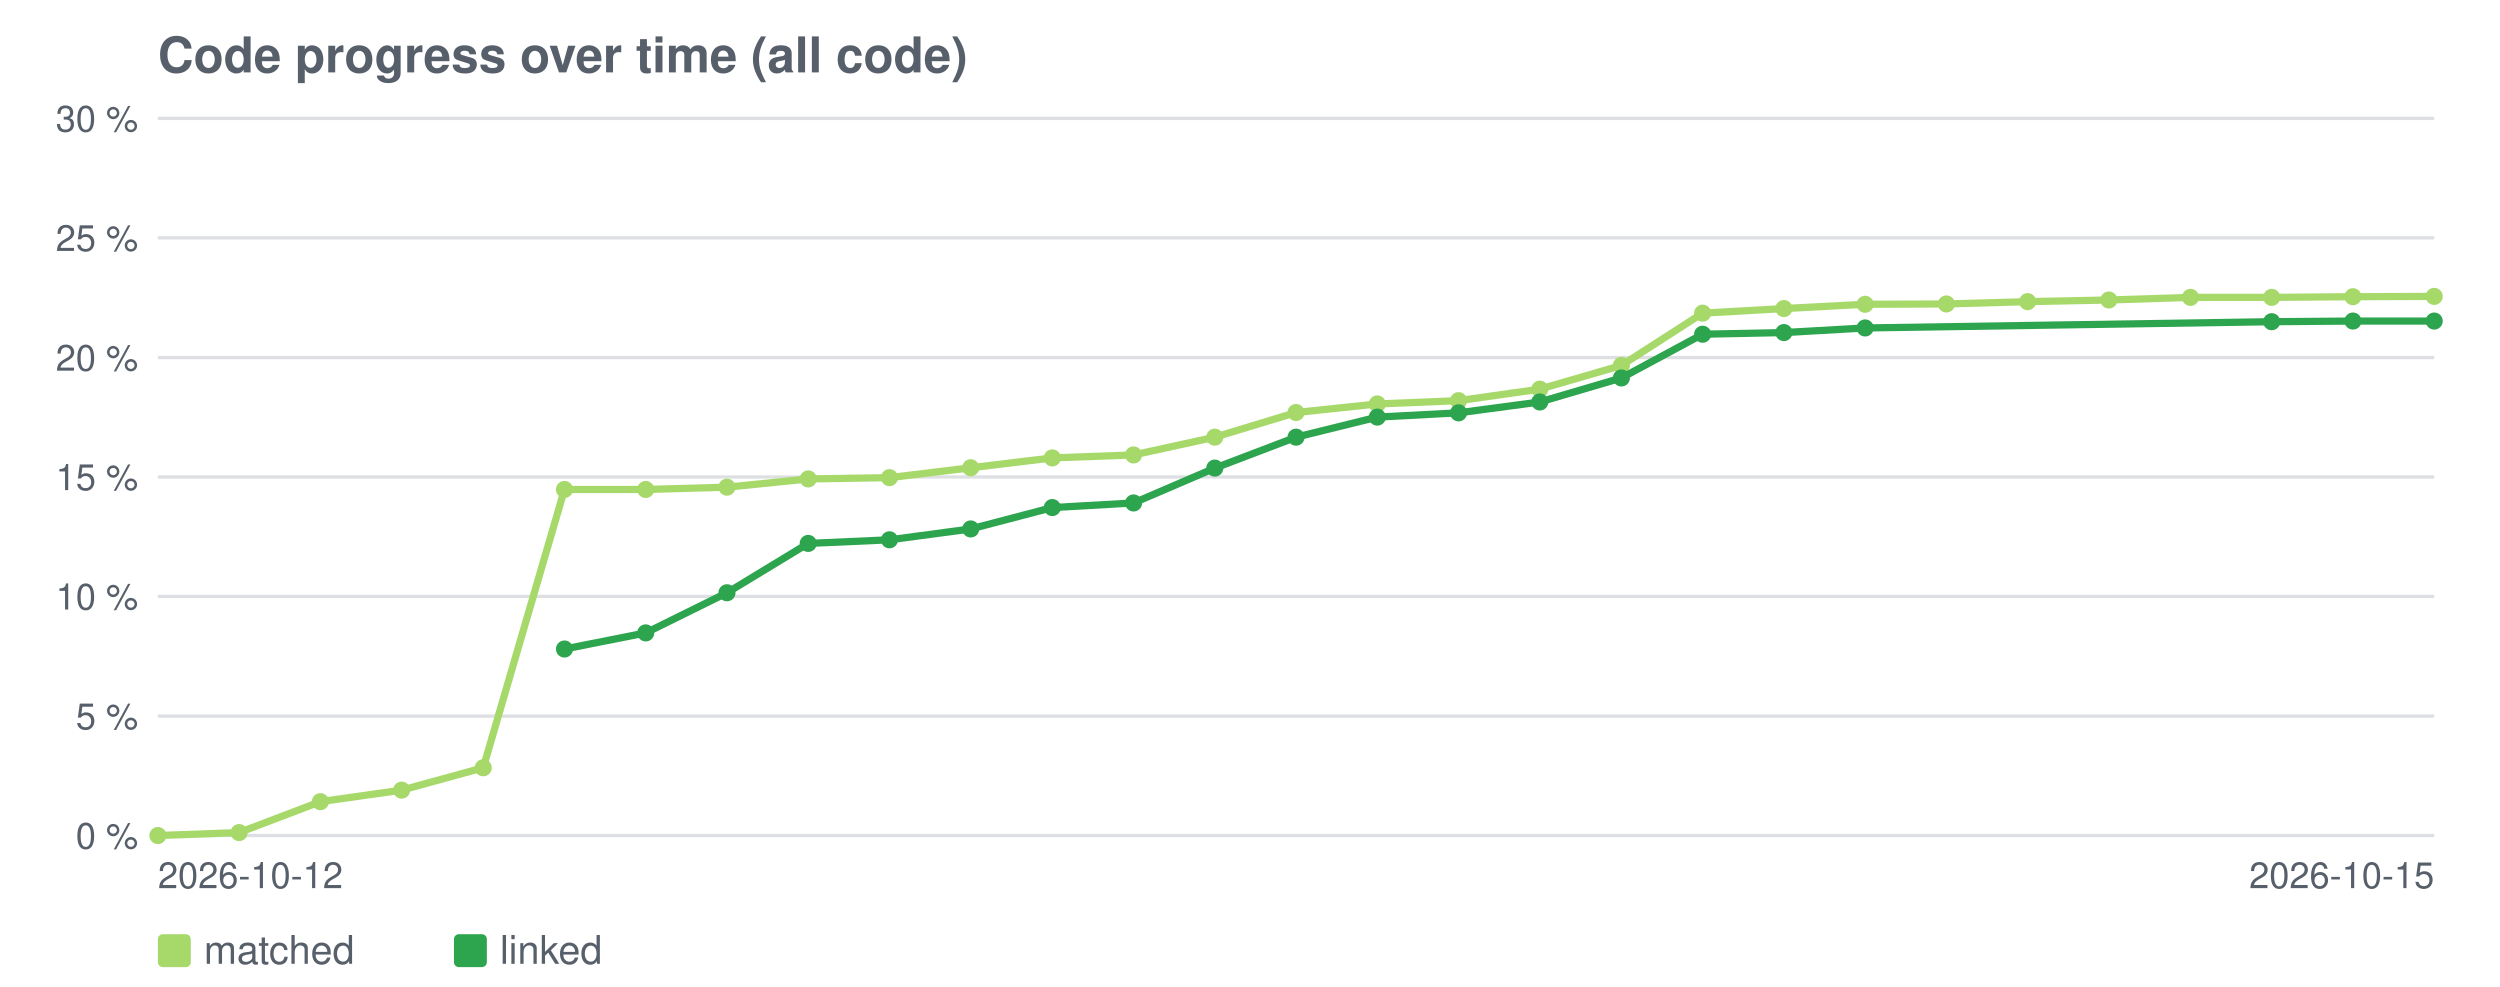
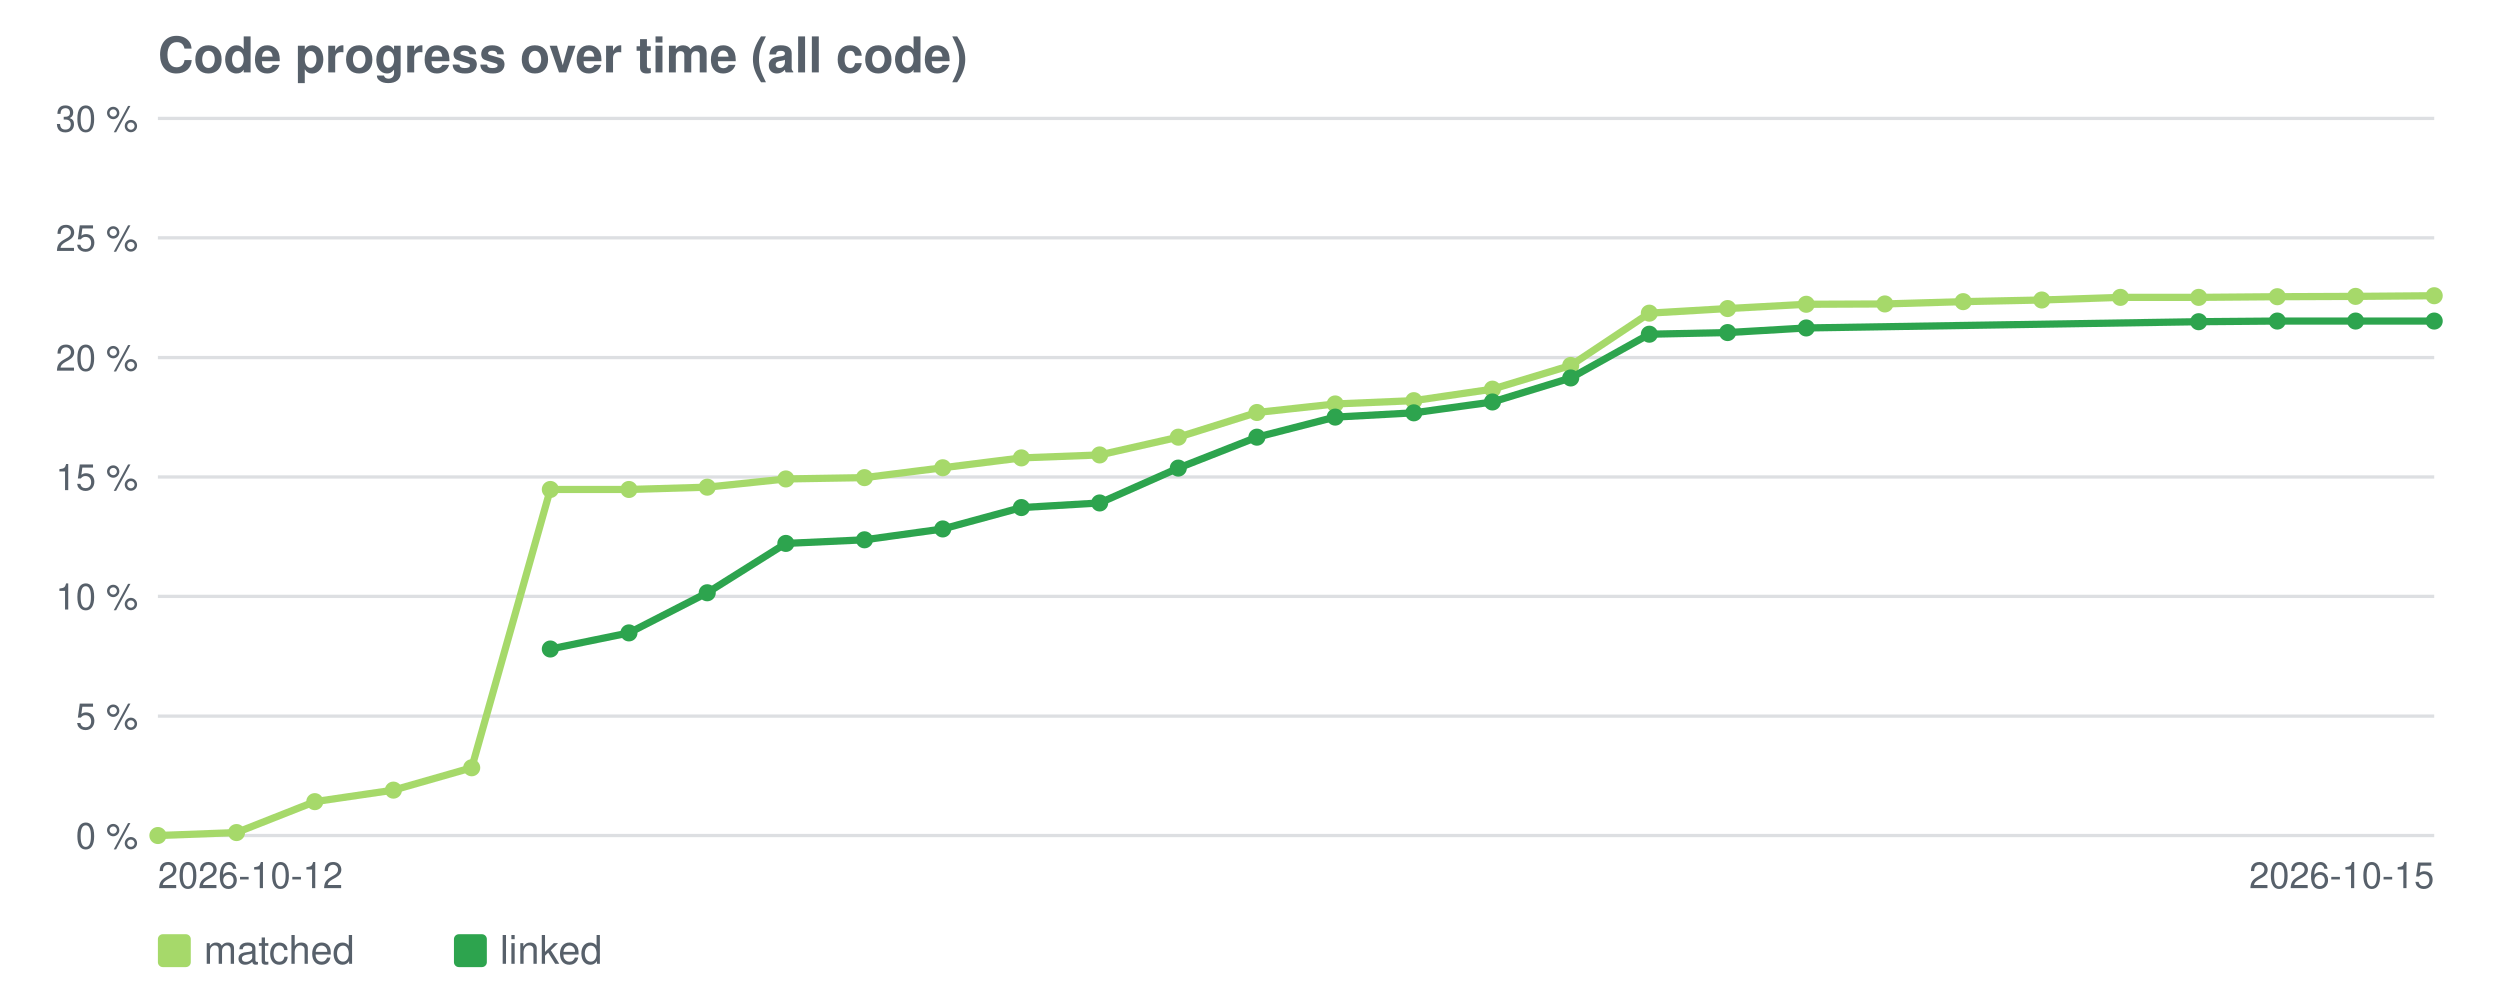
<svg xmlns="http://www.w3.org/2000/svg" width="760" height="300" viewBox="0 0 760 300" font-family="-apple-system, Segoe UI, Helvetica, Arial, sans-serif">
  <text x="48" y="22" font-size="15" font-weight="600" fill="#57606a">Code progress over time (all code)</text>
  <line x1="48" y1="254.0" x2="740" y2="254.0" stroke="#8c959f" stroke-opacity="0.3" />
  <text x="42" y="258.0" font-size="11" fill="#57606a" text-anchor="end">0 %</text>
  <line x1="48" y1="217.7" x2="740" y2="217.7" stroke="#8c959f" stroke-opacity="0.3" />
  <text x="42" y="221.7" font-size="11" fill="#57606a" text-anchor="end">5 %</text>
  <line x1="48" y1="181.3" x2="740" y2="181.3" stroke="#8c959f" stroke-opacity="0.3" />
  <text x="42" y="185.3" font-size="11" fill="#57606a" text-anchor="end">10 %</text>
  <line x1="48" y1="145.0" x2="740" y2="145.0" stroke="#8c959f" stroke-opacity="0.3" />
  <text x="42" y="149.0" font-size="11" fill="#57606a" text-anchor="end">15 %</text>
  <line x1="48" y1="108.7" x2="740" y2="108.7" stroke="#8c959f" stroke-opacity="0.3" />
  <text x="42" y="112.7" font-size="11" fill="#57606a" text-anchor="end">20 %</text>
  <line x1="48" y1="72.3" x2="740" y2="72.3" stroke="#8c959f" stroke-opacity="0.3" />
  <text x="42" y="76.3" font-size="11" fill="#57606a" text-anchor="end">25 %</text>
  <line x1="48" y1="36.0" x2="740" y2="36.0" stroke="#8c959f" stroke-opacity="0.3" />
  <text x="42" y="40.0" font-size="11" fill="#57606a" text-anchor="end">30 %</text>
-   <polyline points="48.0,254.0 72.7,253.1 97.4,243.7 122.1,240.2 146.9,233.4 171.6,148.8 196.3,148.8 221.0,148.1 245.7,145.6 270.4,145.2 295.1,142.2 319.9,139.2 344.6,138.3 369.3,132.9 394.0,125.4 418.7,122.8 443.4,121.8 468.1,118.3 492.9,111.1 517.6,95.2 542.3,93.8 567.0,92.5 591.7,92.4 616.4,91.7 641.1,91.2 665.9,90.4 690.6,90.4 715.3,90.2 740.0,90.1" fill="none" stroke="#a6d96a" stroke-width="2.2" />
+   <polyline points="48.0,254.0 71.9,253.1 95.7,243.7 119.6,240.2 143.4,233.4 167.3,148.8 191.2,148.8 215.0,148.1 238.9,145.6 262.8,145.2 286.6,142.2 310.5,139.2 334.3,138.3 358.2,132.9 382.1,125.4 405.9,122.8 429.8,121.8 453.7,118.3 477.5,111.1 501.4,95.2 525.2,93.8 549.1,92.5 573.0,92.4 596.8,91.7 620.7,91.2 644.6,90.4 668.4,90.4 692.3,90.2 716.1,90.1 740.0,89.9" fill="none" stroke="#a6d96a" stroke-width="2.2" />
  <circle cx="48.0" cy="254.0" r="2.6" fill="#a6d96a" />
-   <circle cx="72.7" cy="253.1" r="2.6" fill="#a6d96a" />
-   <circle cx="97.4" cy="243.7" r="2.6" fill="#a6d96a" />
-   <circle cx="122.1" cy="240.2" r="2.6" fill="#a6d96a" />
-   <circle cx="146.9" cy="233.4" r="2.6" fill="#a6d96a" />
-   <circle cx="171.6" cy="148.8" r="2.6" fill="#a6d96a" />
-   <circle cx="196.3" cy="148.8" r="2.6" fill="#a6d96a" />
-   <circle cx="221.0" cy="148.1" r="2.6" fill="#a6d96a" />
-   <circle cx="245.7" cy="145.6" r="2.6" fill="#a6d96a" />
-   <circle cx="270.4" cy="145.2" r="2.6" fill="#a6d96a" />
-   <circle cx="295.1" cy="142.2" r="2.6" fill="#a6d96a" />
-   <circle cx="319.9" cy="139.2" r="2.6" fill="#a6d96a" />
-   <circle cx="344.6" cy="138.3" r="2.6" fill="#a6d96a" />
-   <circle cx="369.3" cy="132.9" r="2.6" fill="#a6d96a" />
-   <circle cx="394.0" cy="125.4" r="2.6" fill="#a6d96a" />
-   <circle cx="418.7" cy="122.8" r="2.6" fill="#a6d96a" />
-   <circle cx="443.4" cy="121.8" r="2.6" fill="#a6d96a" />
-   <circle cx="468.1" cy="118.3" r="2.6" fill="#a6d96a" />
-   <circle cx="492.9" cy="111.1" r="2.6" fill="#a6d96a" />
-   <circle cx="517.6" cy="95.2" r="2.6" fill="#a6d96a" />
-   <circle cx="542.3" cy="93.8" r="2.6" fill="#a6d96a" />
-   <circle cx="567.0" cy="92.5" r="2.6" fill="#a6d96a" />
-   <circle cx="591.7" cy="92.4" r="2.6" fill="#a6d96a" />
-   <circle cx="616.4" cy="91.7" r="2.6" fill="#a6d96a" />
-   <circle cx="641.1" cy="91.2" r="2.6" fill="#a6d96a" />
-   <circle cx="665.9" cy="90.4" r="2.6" fill="#a6d96a" />
-   <circle cx="690.6" cy="90.4" r="2.6" fill="#a6d96a" />
-   <circle cx="715.3" cy="90.2" r="2.6" fill="#a6d96a" />
-   <circle cx="740.0" cy="90.1" r="2.6" fill="#a6d96a" />
+   <circle cx="71.9" cy="253.1" r="2.6" fill="#a6d96a" />
+   <circle cx="95.7" cy="243.7" r="2.6" fill="#a6d96a" />
+   <circle cx="119.6" cy="240.2" r="2.6" fill="#a6d96a" />
+   <circle cx="143.4" cy="233.4" r="2.6" fill="#a6d96a" />
+   <circle cx="167.3" cy="148.8" r="2.6" fill="#a6d96a" />
+   <circle cx="191.2" cy="148.8" r="2.6" fill="#a6d96a" />
+   <circle cx="215.0" cy="148.1" r="2.6" fill="#a6d96a" />
+   <circle cx="238.9" cy="145.6" r="2.6" fill="#a6d96a" />
+   <circle cx="262.8" cy="145.2" r="2.6" fill="#a6d96a" />
+   <circle cx="286.6" cy="142.2" r="2.6" fill="#a6d96a" />
+   <circle cx="310.5" cy="139.2" r="2.6" fill="#a6d96a" />
+   <circle cx="334.3" cy="138.3" r="2.6" fill="#a6d96a" />
+   <circle cx="358.2" cy="132.9" r="2.6" fill="#a6d96a" />
+   <circle cx="382.1" cy="125.4" r="2.6" fill="#a6d96a" />
+   <circle cx="405.9" cy="122.8" r="2.6" fill="#a6d96a" />
+   <circle cx="429.8" cy="121.8" r="2.6" fill="#a6d96a" />
+   <circle cx="453.7" cy="118.3" r="2.6" fill="#a6d96a" />
+   <circle cx="477.5" cy="111.1" r="2.6" fill="#a6d96a" />
+   <circle cx="501.4" cy="95.2" r="2.6" fill="#a6d96a" />
+   <circle cx="525.2" cy="93.8" r="2.6" fill="#a6d96a" />
+   <circle cx="549.1" cy="92.5" r="2.6" fill="#a6d96a" />
+   <circle cx="573.0" cy="92.4" r="2.6" fill="#a6d96a" />
+   <circle cx="596.8" cy="91.7" r="2.6" fill="#a6d96a" />
+   <circle cx="620.7" cy="91.2" r="2.6" fill="#a6d96a" />
+   <circle cx="644.6" cy="90.4" r="2.6" fill="#a6d96a" />
+   <circle cx="668.4" cy="90.4" r="2.6" fill="#a6d96a" />
+   <circle cx="692.3" cy="90.2" r="2.6" fill="#a6d96a" />
+   <circle cx="716.1" cy="90.1" r="2.6" fill="#a6d96a" />
+   <circle cx="740.0" cy="89.9" r="2.6" fill="#a6d96a" />
  <rect x="48" y="284" width="10" height="10" rx="1.5" fill="#a6d96a" />
  <text x="62" y="293" font-size="12" fill="#57606a">matched</text>
-   <polyline points="171.6,197.3 196.3,192.4 221.0,180.2 245.7,165.2 270.4,164.1 295.1,160.8 319.9,154.3 344.6,152.9 369.3,142.3 394.0,132.9 418.7,126.8 443.4,125.5 468.1,122.2 492.9,114.9 517.6,101.6 542.3,101.1 567.0,99.7 690.6,97.8 715.3,97.6 740.0,97.6" fill="none" stroke="#2da44e" stroke-width="2.2" />
-   <circle cx="171.6" cy="197.3" r="2.6" fill="#2da44e" />
-   <circle cx="196.3" cy="192.4" r="2.6" fill="#2da44e" />
-   <circle cx="221.0" cy="180.2" r="2.6" fill="#2da44e" />
-   <circle cx="245.7" cy="165.2" r="2.6" fill="#2da44e" />
-   <circle cx="270.4" cy="164.1" r="2.6" fill="#2da44e" />
-   <circle cx="295.1" cy="160.8" r="2.6" fill="#2da44e" />
-   <circle cx="319.9" cy="154.3" r="2.6" fill="#2da44e" />
-   <circle cx="344.6" cy="152.9" r="2.6" fill="#2da44e" />
-   <circle cx="369.3" cy="142.3" r="2.6" fill="#2da44e" />
-   <circle cx="394.0" cy="132.9" r="2.6" fill="#2da44e" />
-   <circle cx="418.7" cy="126.8" r="2.6" fill="#2da44e" />
-   <circle cx="443.4" cy="125.5" r="2.6" fill="#2da44e" />
-   <circle cx="468.1" cy="122.2" r="2.6" fill="#2da44e" />
-   <circle cx="492.9" cy="114.9" r="2.6" fill="#2da44e" />
-   <circle cx="517.6" cy="101.6" r="2.6" fill="#2da44e" />
-   <circle cx="542.3" cy="101.1" r="2.6" fill="#2da44e" />
-   <circle cx="567.0" cy="99.7" r="2.6" fill="#2da44e" />
-   <circle cx="690.6" cy="97.8" r="2.6" fill="#2da44e" />
-   <circle cx="715.3" cy="97.6" r="2.6" fill="#2da44e" />
+   <polyline points="167.3,197.3 191.2,192.4 215.0,180.2 238.9,165.2 262.8,164.1 286.6,160.8 310.5,154.3 334.3,152.9 358.2,142.3 382.1,132.9 405.9,126.8 429.8,125.5 453.7,122.2 477.5,114.9 501.4,101.6 525.2,101.1 549.1,99.7 668.4,97.8 692.3,97.6 716.1,97.6 740.0,97.6" fill="none" stroke="#2da44e" stroke-width="2.2" />
+   <circle cx="167.3" cy="197.3" r="2.6" fill="#2da44e" />
+   <circle cx="191.2" cy="192.4" r="2.6" fill="#2da44e" />
+   <circle cx="215.0" cy="180.2" r="2.6" fill="#2da44e" />
+   <circle cx="238.9" cy="165.2" r="2.6" fill="#2da44e" />
+   <circle cx="262.8" cy="164.1" r="2.6" fill="#2da44e" />
+   <circle cx="286.6" cy="160.8" r="2.6" fill="#2da44e" />
+   <circle cx="310.5" cy="154.3" r="2.6" fill="#2da44e" />
+   <circle cx="334.3" cy="152.9" r="2.6" fill="#2da44e" />
+   <circle cx="358.2" cy="142.3" r="2.6" fill="#2da44e" />
+   <circle cx="382.1" cy="132.9" r="2.6" fill="#2da44e" />
+   <circle cx="405.9" cy="126.8" r="2.6" fill="#2da44e" />
+   <circle cx="429.8" cy="125.5" r="2.6" fill="#2da44e" />
+   <circle cx="453.7" cy="122.2" r="2.6" fill="#2da44e" />
+   <circle cx="477.5" cy="114.9" r="2.6" fill="#2da44e" />
+   <circle cx="501.4" cy="101.6" r="2.6" fill="#2da44e" />
+   <circle cx="525.2" cy="101.1" r="2.6" fill="#2da44e" />
+   <circle cx="549.1" cy="99.7" r="2.6" fill="#2da44e" />
+   <circle cx="668.4" cy="97.8" r="2.6" fill="#2da44e" />
+   <circle cx="692.3" cy="97.6" r="2.6" fill="#2da44e" />
+   <circle cx="716.1" cy="97.6" r="2.6" fill="#2da44e" />
  <circle cx="740.0" cy="97.6" r="2.6" fill="#2da44e" />
  <rect x="138" y="284" width="10" height="10" rx="1.5" fill="#2da44e" />
  <text x="152" y="293" font-size="12" fill="#57606a">linked</text>
  <text x="48" y="270" font-size="11" fill="#57606a">2026-10-12</text>
  <text x="740" y="270" font-size="11" fill="#57606a" text-anchor="end">2026-10-15</text>
</svg>
